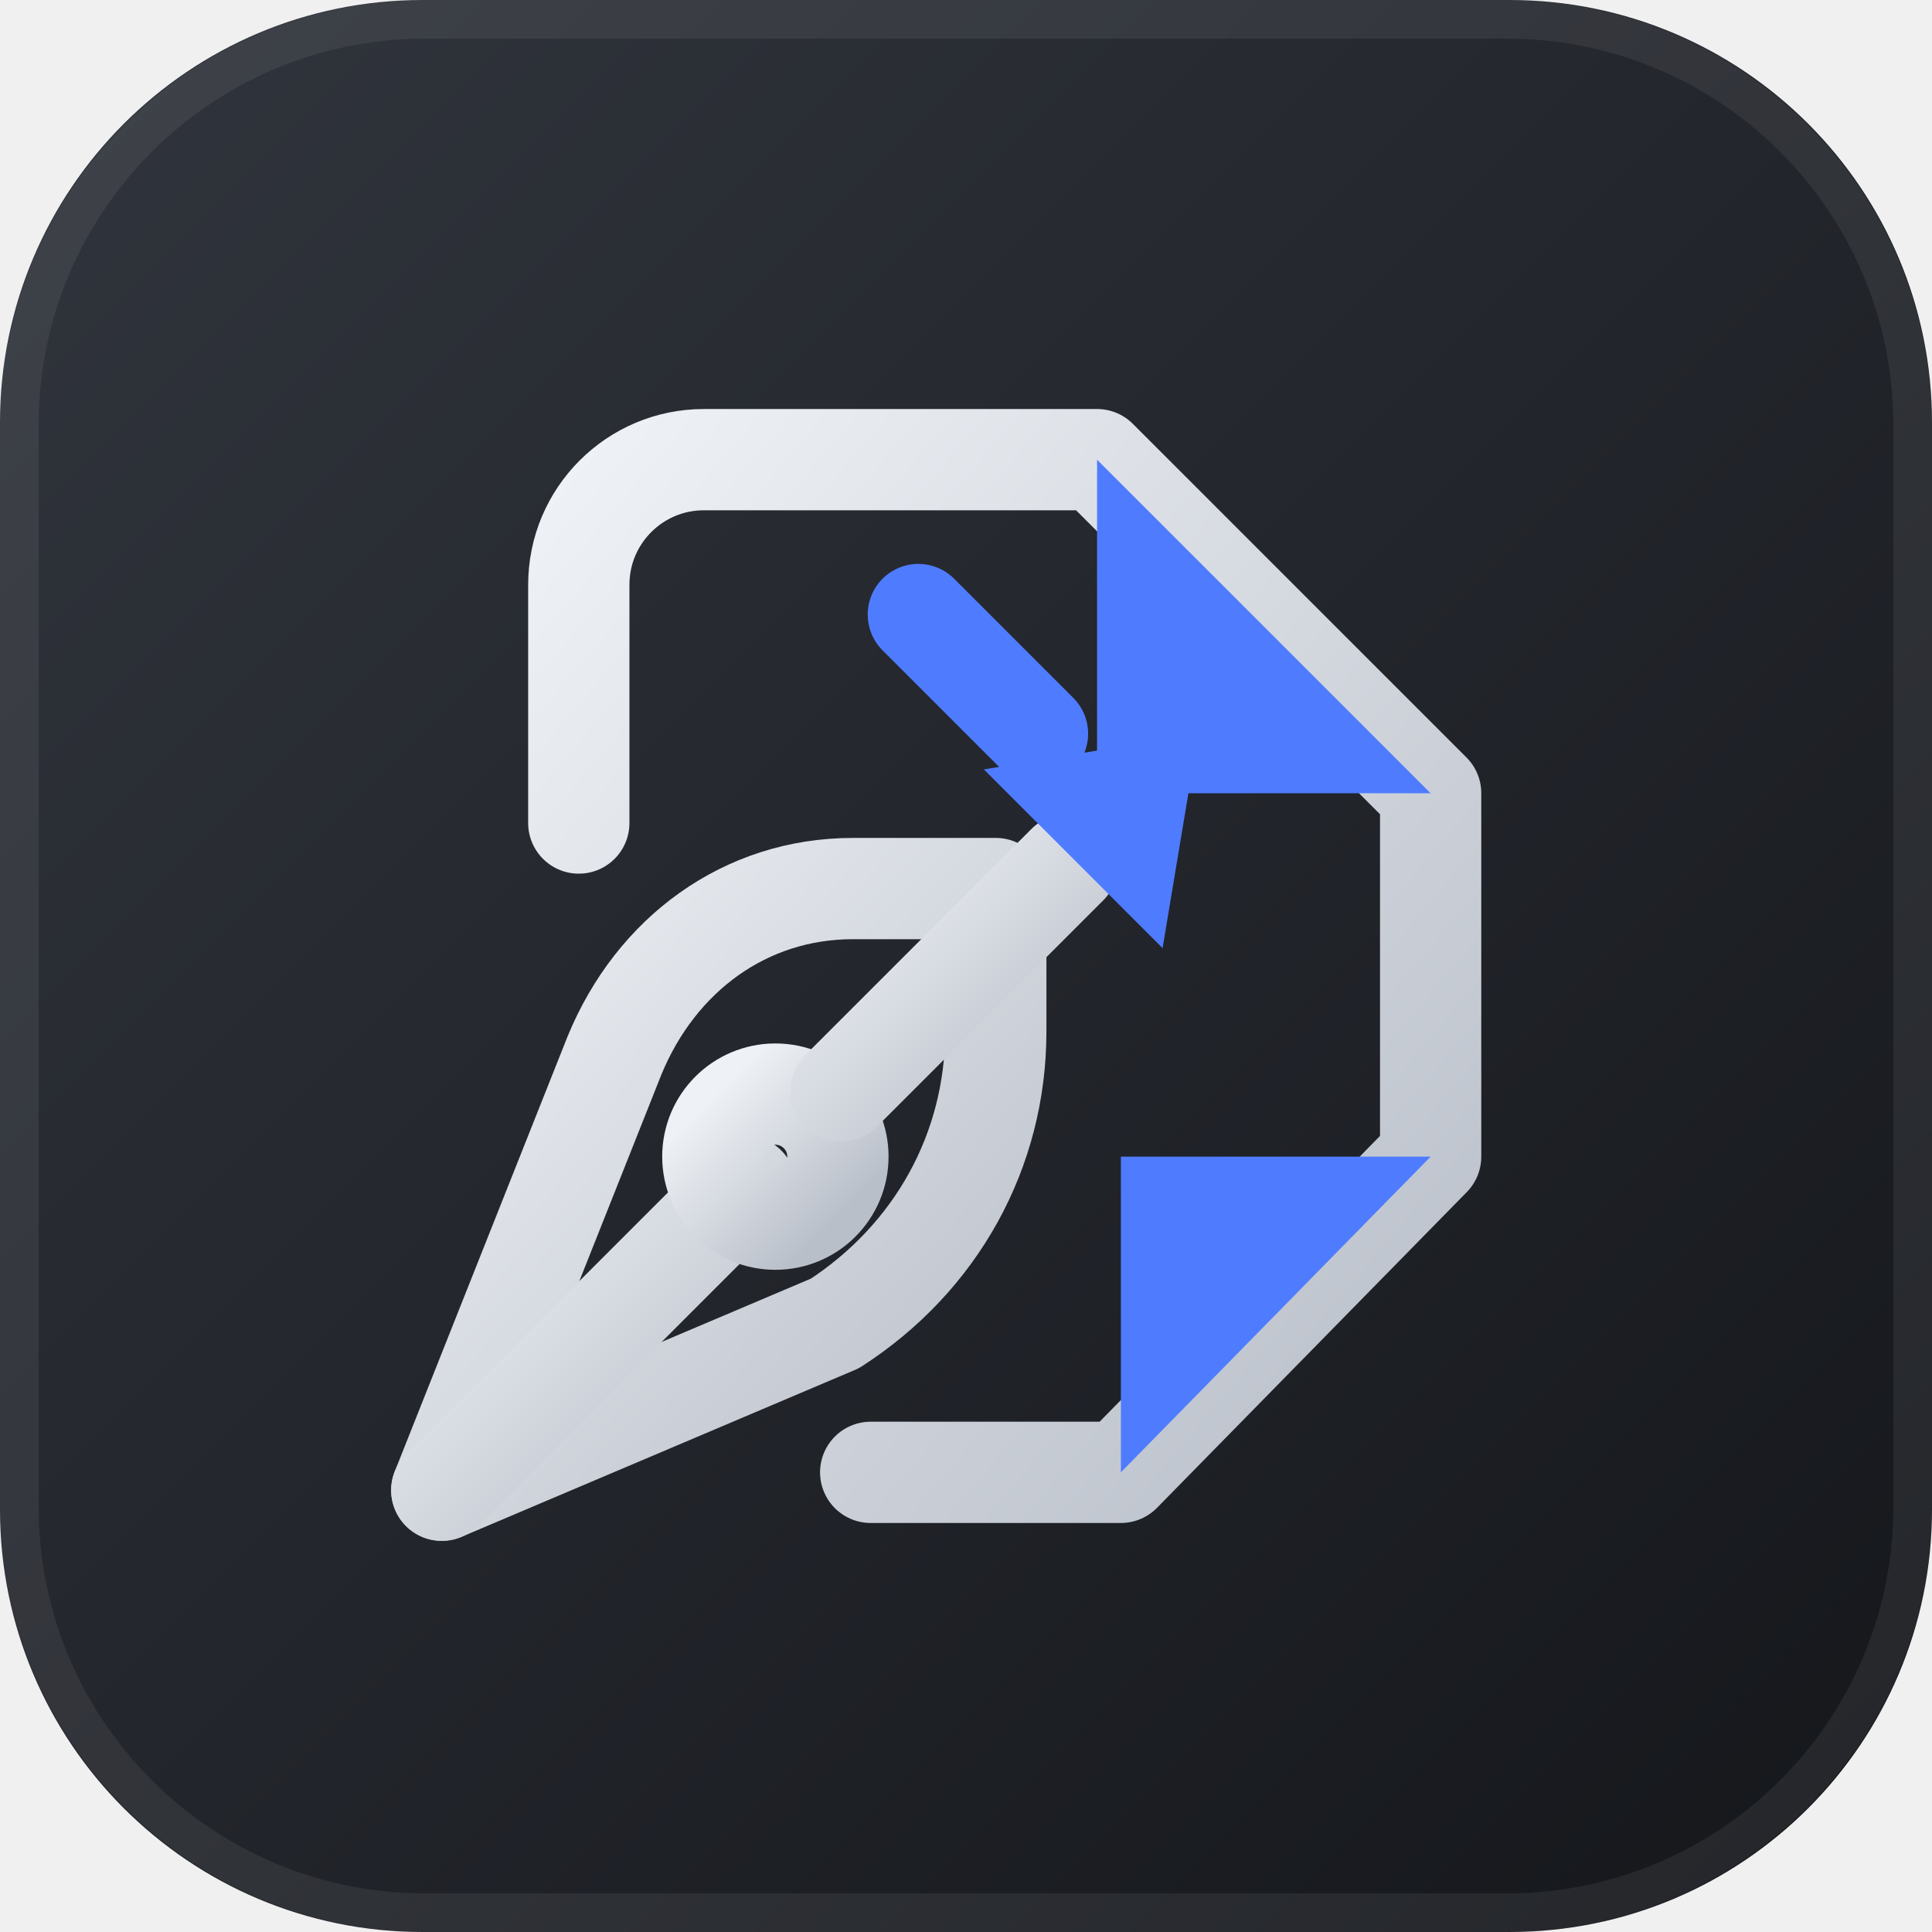
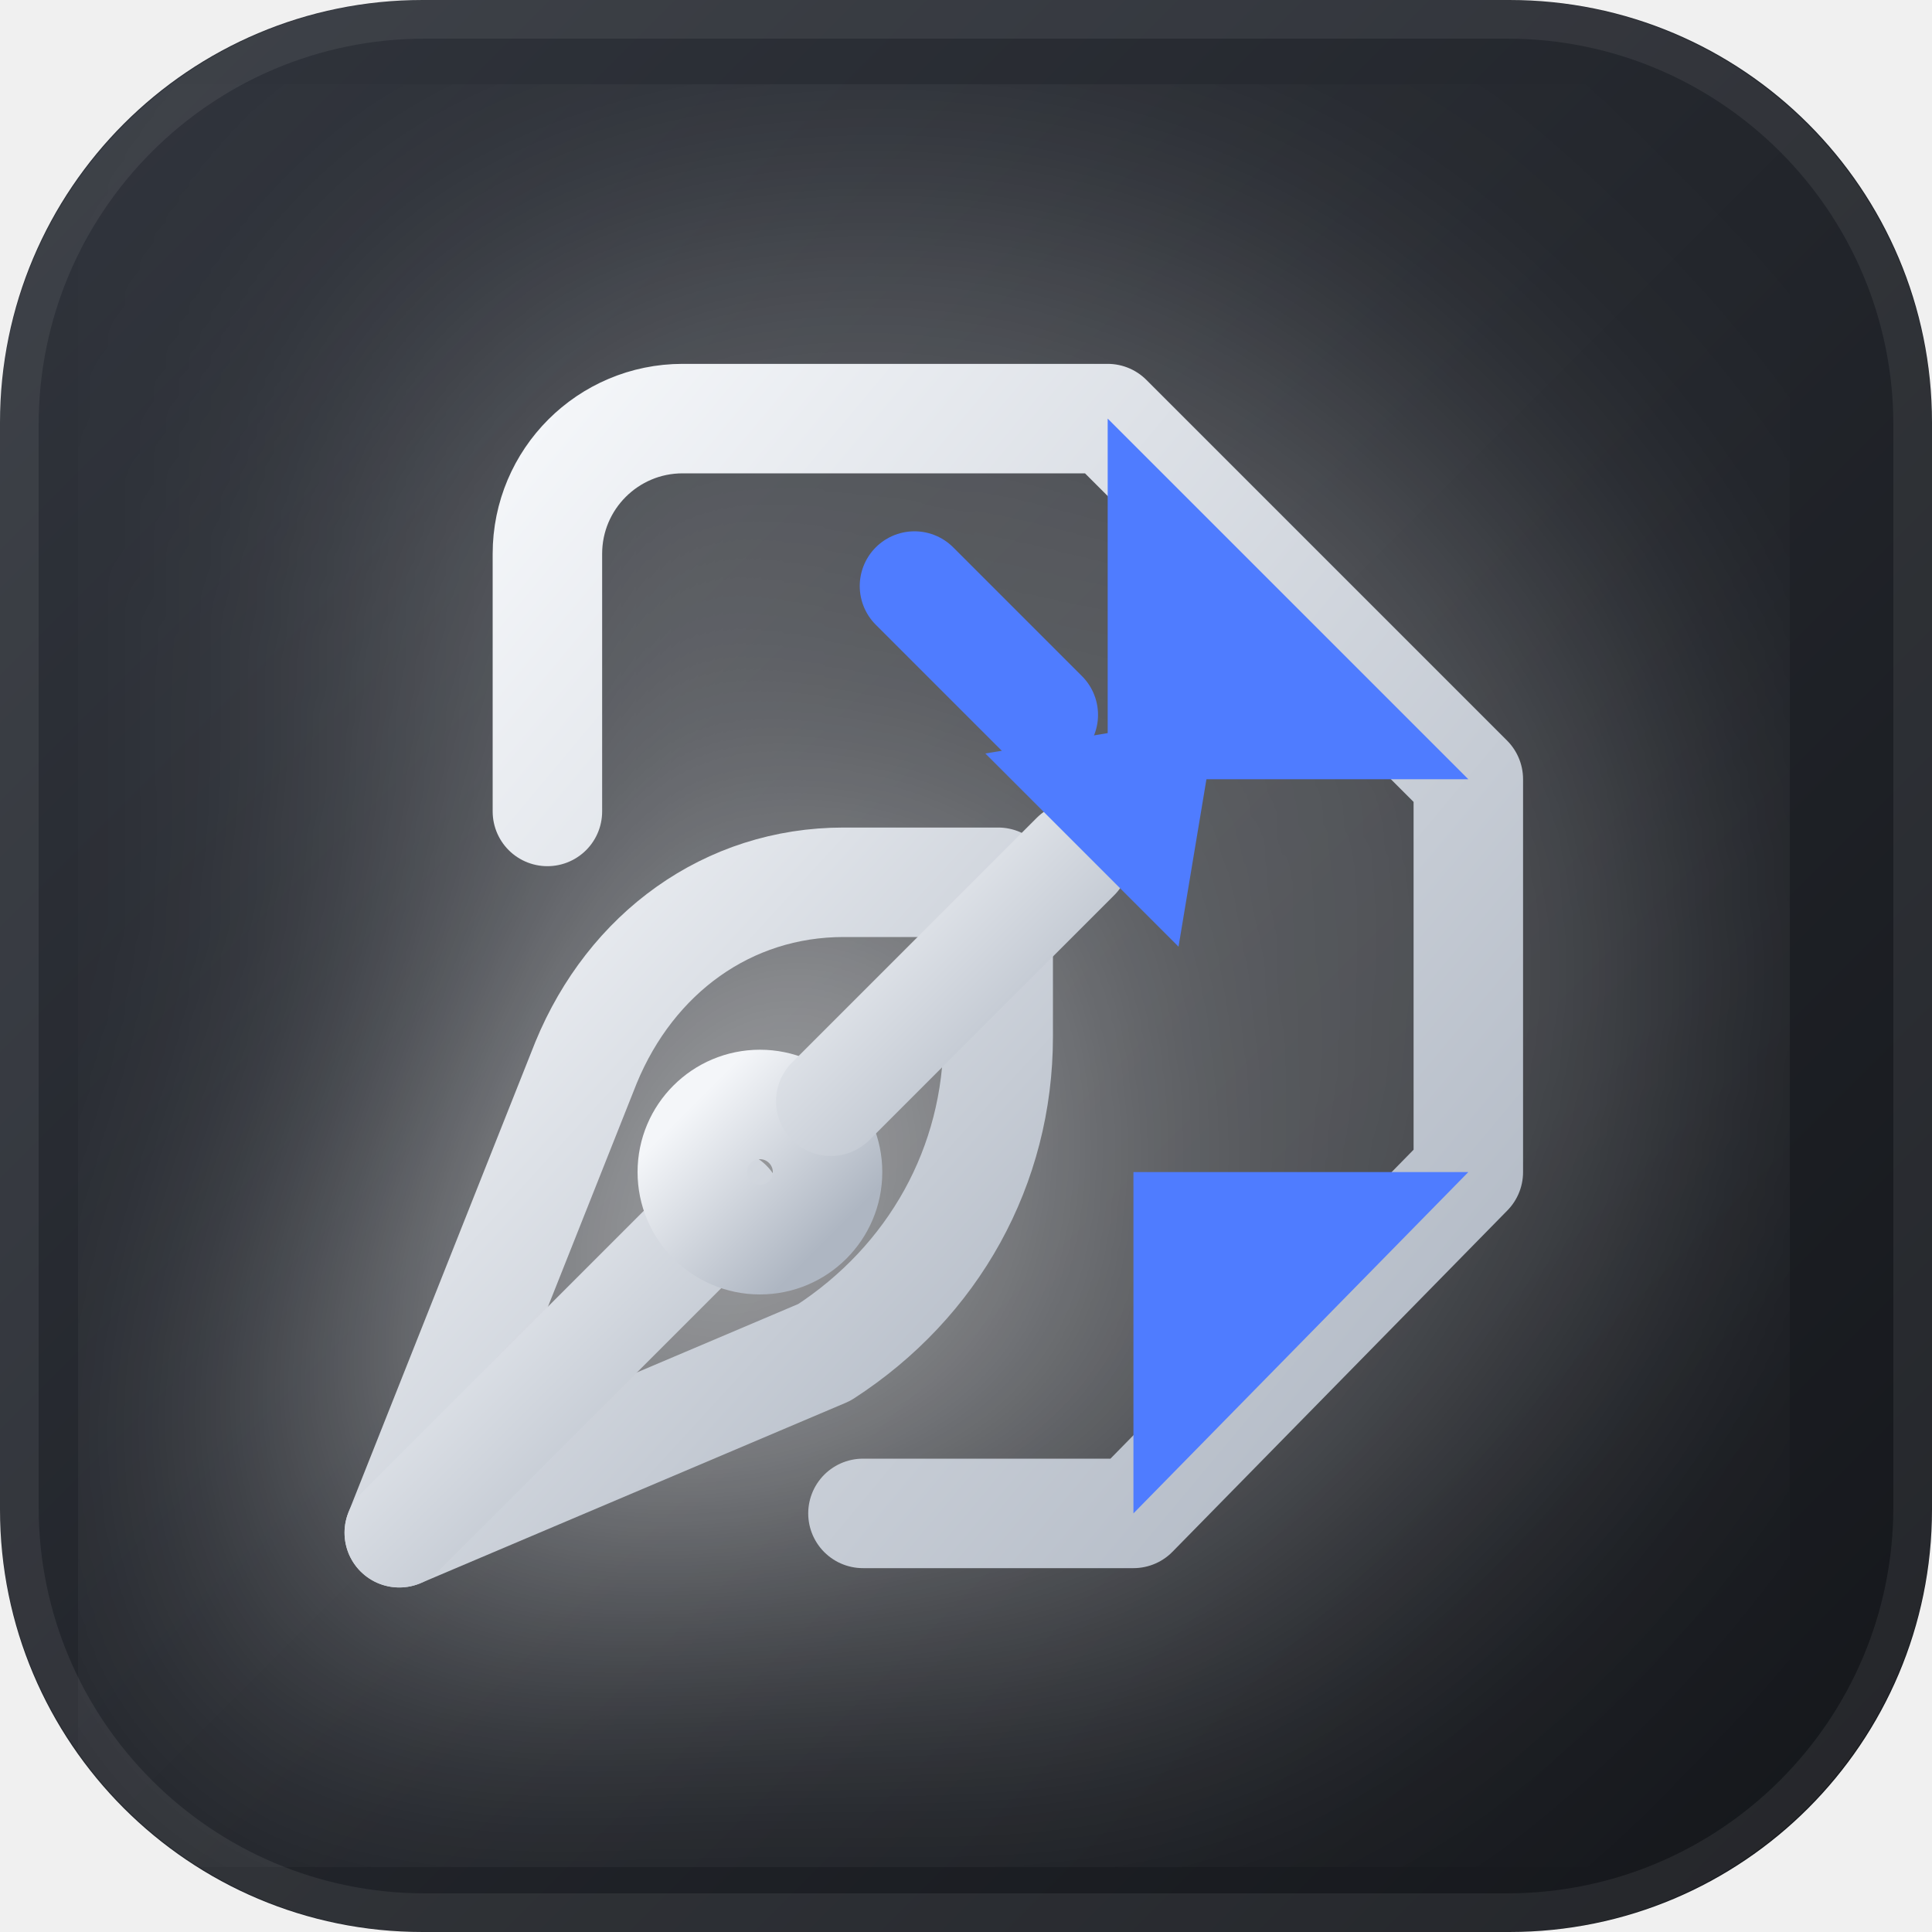
<svg xmlns="http://www.w3.org/2000/svg" viewBox="0 0 512 512">
  <defs>
    <linearGradient id="g" x1="0" y1="0" x2="1" y2="1">
      <stop offset="0" stop-color="#31353d" />
      <stop offset="1" stop-color="#14161a" />
    </linearGradient>
-     <linearGradient id="s" x1="0" y1="0" x2="1" y2="1">
-       <stop offset="0" stop-color="#eef1f5" />
-       <stop offset="1" stop-color="#b9bfc9" />
+     <linearGradient id="ngs" x1="0" y1="0" x2="1" y2="1">
+       <stop offset="0" stop-color="#f4f6f9" />
+       <stop offset="1" stop-color="#aeb6c2" />
    </linearGradient>
+     <filter id="gl" x="-30%" y="-30%" width="160%" height="160%">
+       <feGaussianBlur stdDeviation="6.144" />
+     </filter>
  </defs>
  <rect width="512" height="512" rx="112" fill="url(#g)" />
  <rect x="5.12" y="5.12" width="501.76" height="501.76" rx="107.52" fill="none" stroke="#ffffff" stroke-opacity=".07" stroke-width="10.24" />
-   <g transform="translate(66.56 66.56) scale(15.7867)" fill="none" stroke="url(#s)" stroke-width="1.7" stroke-linecap="round" stroke-linejoin="round">
+   <g transform="translate(51.2 51.2) scale(17.0667)" fill="none" stroke="#ffffff" stroke-opacity=".55" stroke-width="2.6" stroke-linecap="round" stroke-linejoin="round" filter="url(#gl)">
+     <path d="M5.5 9.6V5.6A2.1 2.1 0 0 1 7.6 3.5H14.2L19.8 9.1V15.2L14.6 20.5H10.4" />
+     <path d="M3.2 20.8L6.1 13.5C6.8 11.8 8.3 10.7 10.1 10.7H12.5V13.1C12.5 15.1 11.5 16.9 9.8 18Z" />
+     <path d="M3.2 20.8L8.3 15.7" />
+     <circle cx="8.8" cy="15.2" r="1.05" />
+     <path d="M9.9 14.1L13.7 10.3" />
+   </g>
+   <g transform="translate(51.2 51.2) scale(17.0667)" fill="none" stroke="url(#ngs)" stroke-width="1.7" stroke-linecap="round" stroke-linejoin="round">
    <path d="M5.5 9.6V5.6A2.1 2.1 0 0 1 7.6 3.5H14.2L19.8 9.1V15.2L14.6 20.5H10.4" />
    <path d="M3.2 20.8L6.1 13.5C6.8 11.8 8.3 10.7 10.1 10.7H12.5V13.1C12.5 15.1 11.5 16.9 9.8 18Z" />
    <path d="M3.2 20.8L8.3 15.7" />
    <circle cx="8.8" cy="15.2" r="1.05" />
    <path d="M9.9 14.1L13.7 10.3" />
    <path d="M15.9 8.1L12.3 8.7L15.3 11.7Z" fill="#4f7cff" stroke="none" />
    <path d="M14.2 3.5V9.1H19.8Z" fill="#4f7cff" stroke="none" />
    <path d="M19.8 15.2H14.6V20.5Z" fill="#4f7cff" stroke="none" />
    <path d="M11.2 6.1L13.2 8.1" stroke="#4f7cff" />
  </g>
</svg>
